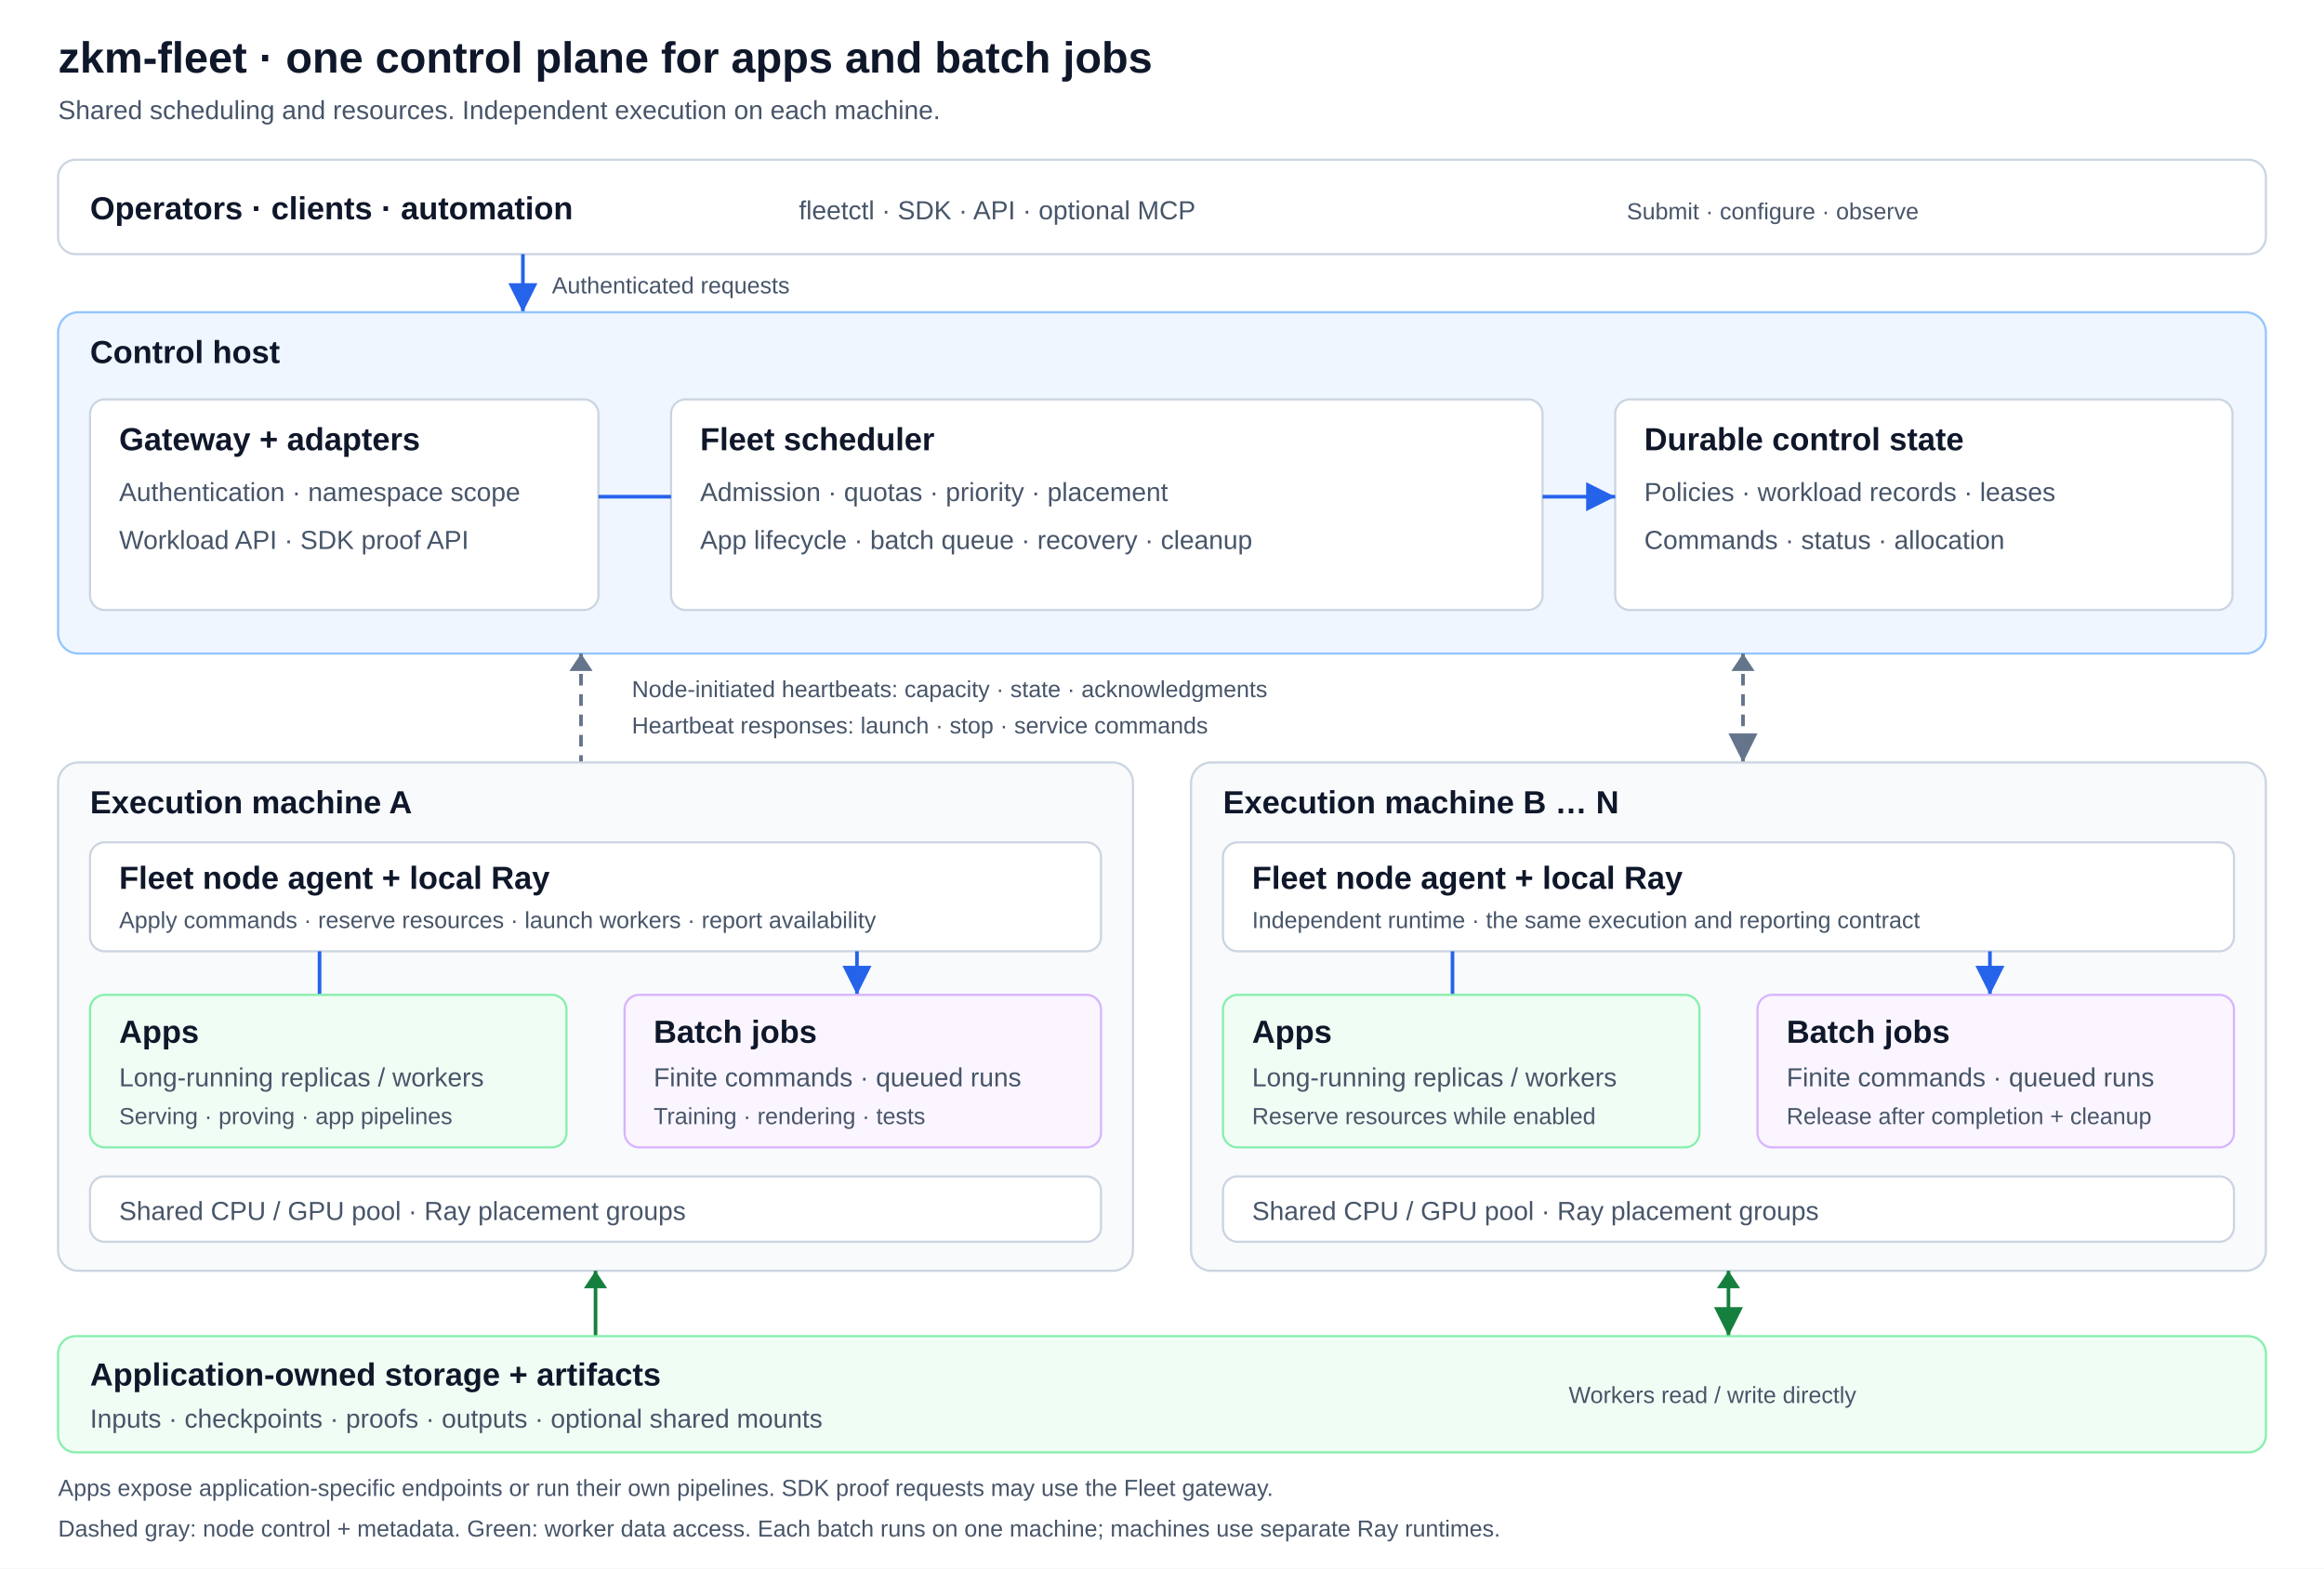
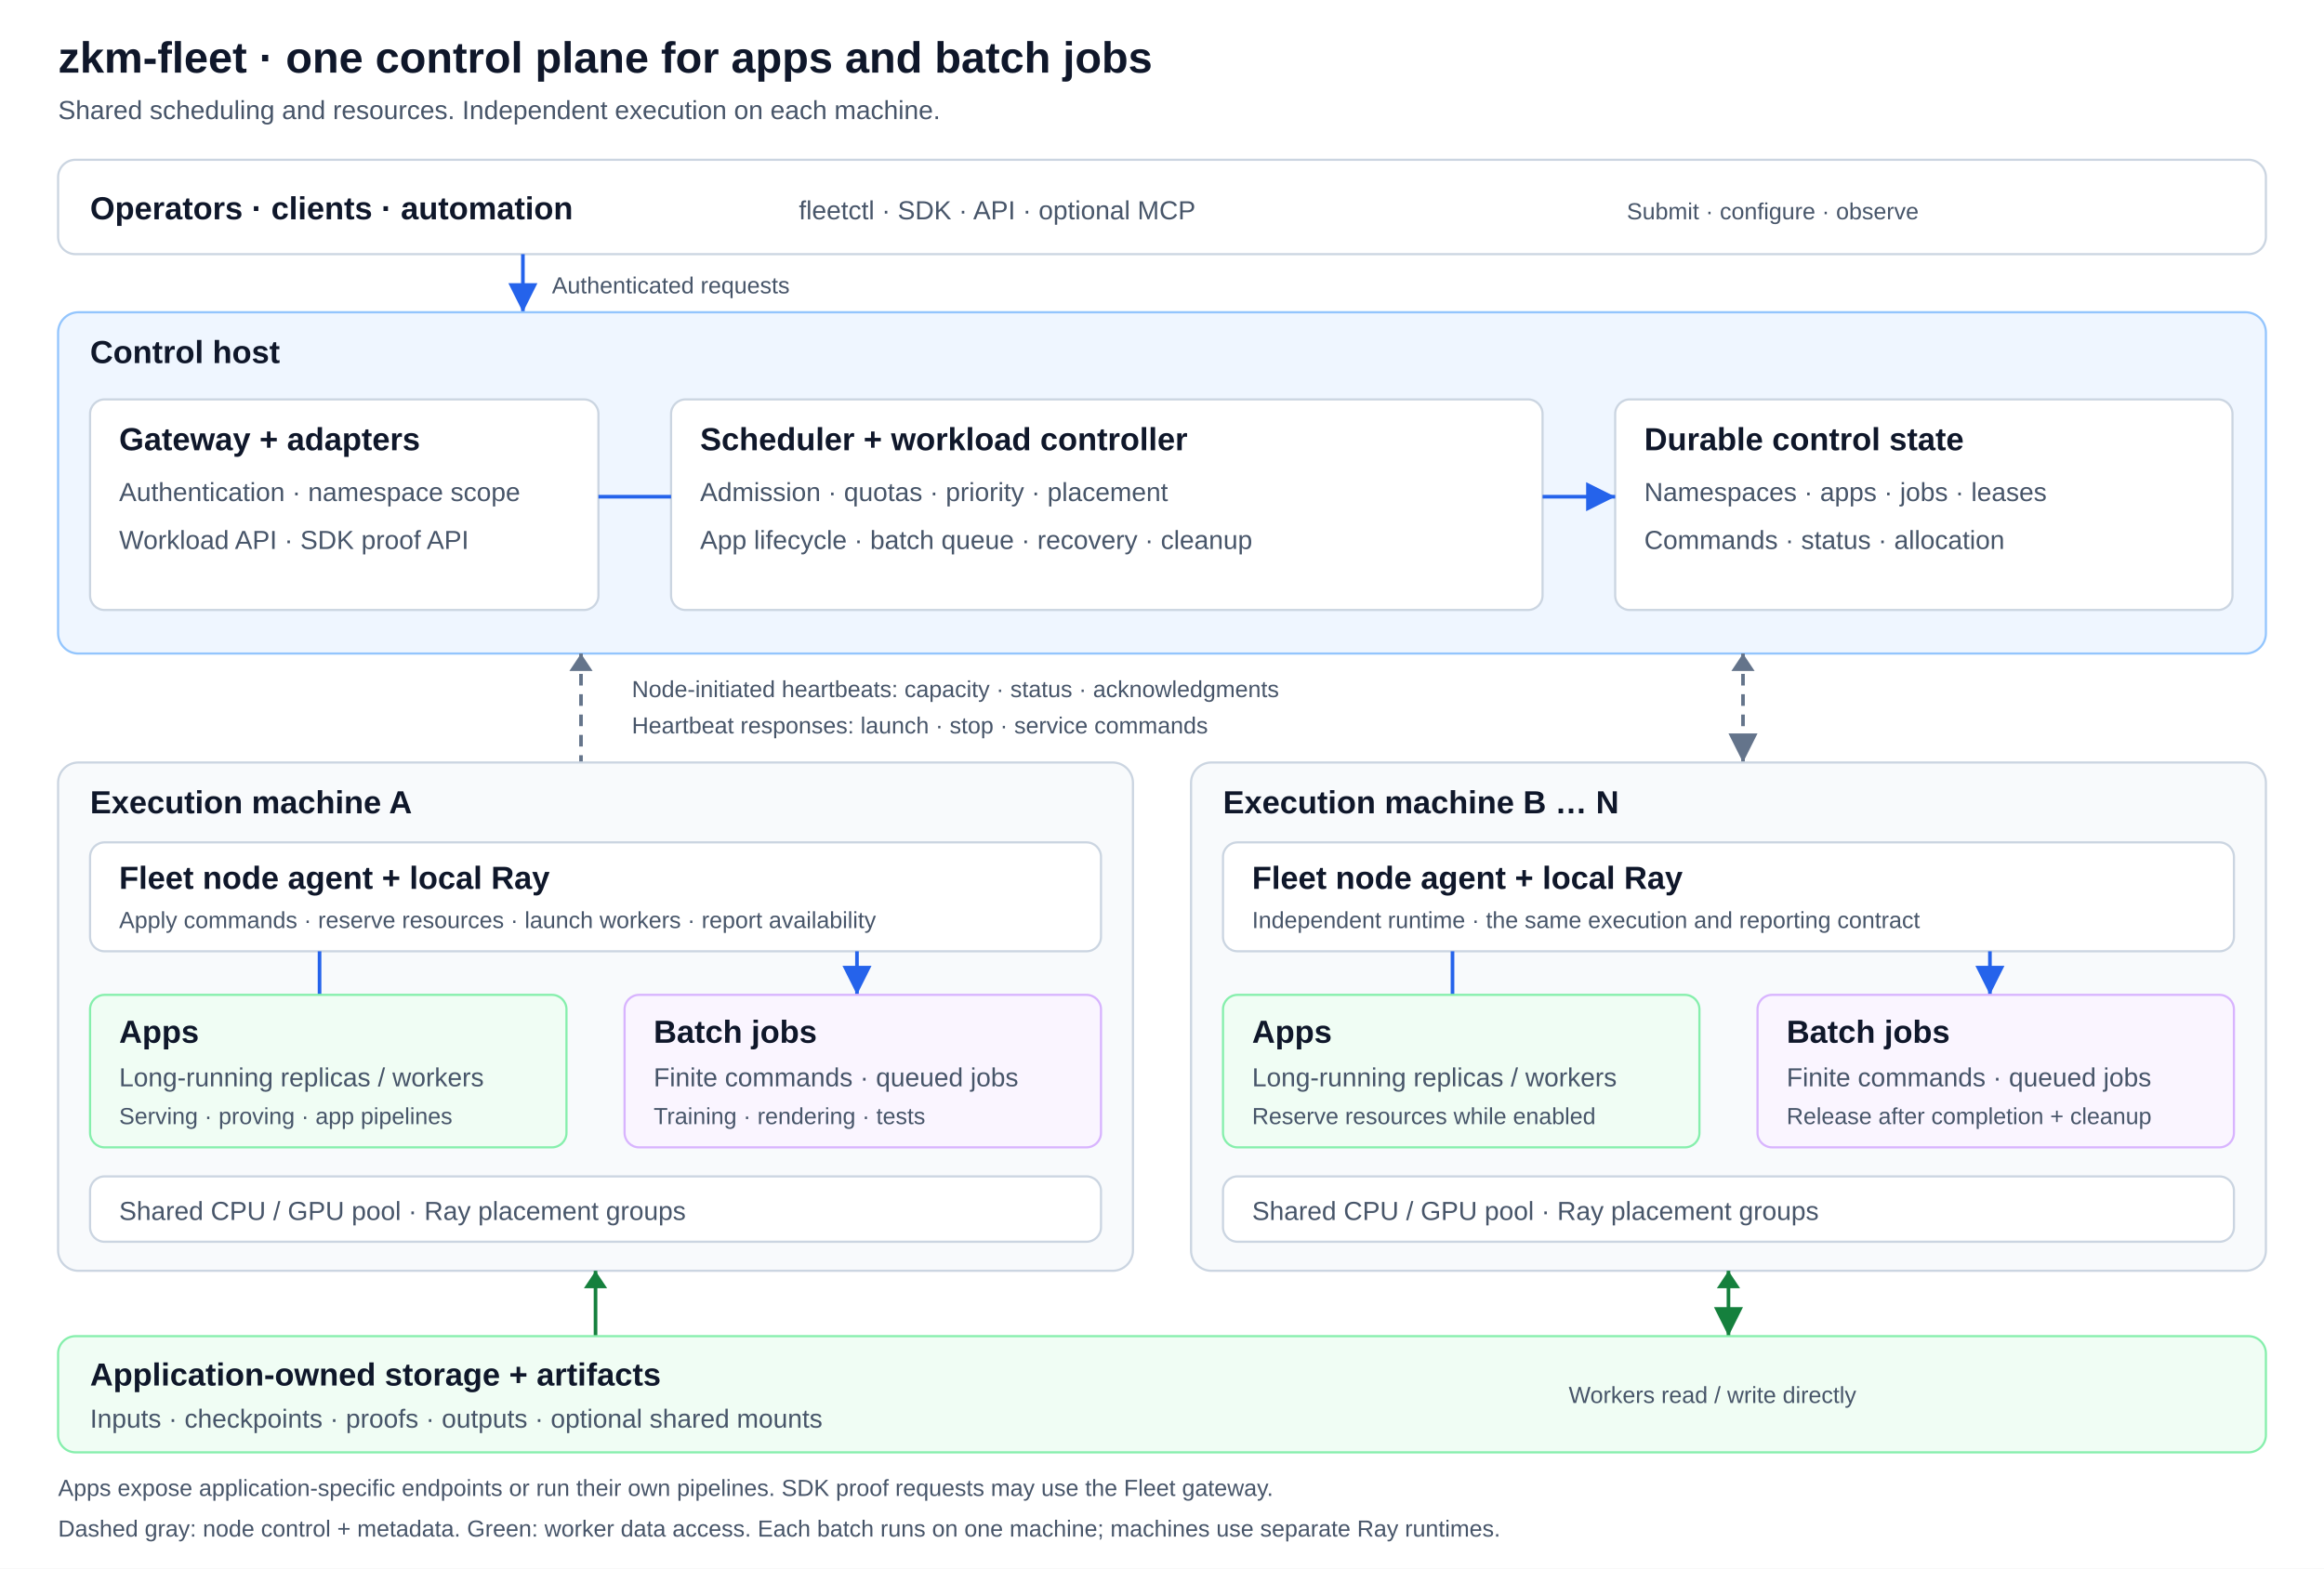
<svg xmlns="http://www.w3.org/2000/svg" width="1600" height="1080" viewBox="0 0 1600 1080" role="img" aria-labelledby="title desc">
  <defs>
    <marker id="control" markerWidth="9" markerHeight="9" refX="8" refY="4" orient="auto">
      <path d="M0 0L8 4L0 8Z" fill="#64748b" />
    </marker>
    <marker id="data" markerWidth="9" markerHeight="9" refX="8" refY="4" orient="auto">
      <path d="M0 0L8 4L0 8Z" fill="#2563eb" />
    </marker>
    <marker id="local" markerWidth="9" markerHeight="9" refX="8" refY="4" orient="auto">
      <path d="M0 0L8 4L0 8Z" fill="#15803d" />
    </marker>
  </defs>
  <style>
text{font-family:Arial,Helvetica,sans-serif;fill:#0f172a}
.title{font-size:30px;font-weight:700}.name{font-size:22px;font-weight:700}
.detail{font-size:18px;fill:#475569}.small{font-size:16px;fill:#475569}
.box{fill:#fff;stroke:#cbd5e1;stroke-width:1.5}
.control{fill:none;stroke:#64748b;stroke-width:2.5;stroke-dasharray:8 6;marker-end:url(#control)}
.data{fill:none;stroke:#2563eb;stroke-width:2.5;marker-end:url(#data)}
.local{fill:none;stroke:#15803d;stroke-width:2.5;marker-end:url(#local)}
</style>
  <rect width="1600" height="1080" fill="#fff" />
  <text x="40" y="50" class="title">zkm-fleet · one control plane for apps and batch jobs</text>
  <text x="40" y="82" class="detail">Shared scheduling and resources. Independent execution on each machine.</text>
  <rect x="40" y="110" width="1520" height="65" rx="12" class="box" />
  <text x="62" y="151" class="name">Operators · clients · automation</text>
  <text x="550" y="151" class="detail">fleetctl · SDK · API · optional MCP</text>
  <text x="1120" y="151" class="small">Submit · configure · observe</text>
  <path d="M360 175V215" class="data" />
  <text x="380" y="202" class="small">Authenticated requests</text>
  <rect x="40" y="215" width="1520" height="235" rx="14" fill="#eff6ff" stroke="#93c5fd" stroke-width="1.5" />
  <text x="62" y="250" class="name">Control host</text>
  <rect x="62" y="275" width="350" height="145" rx="10" class="box" />
  <text x="82" y="310" class="name">Gateway + adapters</text>
  <text x="82" y="345" class="detail">Authentication · namespace scope</text>
  <text x="82" y="378" class="detail">Workload API · SDK proof API</text>
  <rect x="462" y="275" width="600" height="145" rx="10" class="box" />
-   <text x="482" y="310" class="name">Fleet scheduler</text>
+   <text x="482" y="310" class="name">Scheduler + workload controller</text>
  <text x="482" y="345" class="detail">Admission · quotas · priority · placement</text>
  <text x="482" y="378" class="detail">App lifecycle · batch queue · recovery · cleanup</text>
  <rect x="1112" y="275" width="425" height="145" rx="10" class="box" />
  <text x="1132" y="310" class="name">Durable control state</text>
-   <text x="1132" y="345" class="detail">Policies · workload records · leases</text>
+   <text x="1132" y="345" class="detail">Namespaces · apps · jobs · leases</text>
  <text x="1132" y="378" class="detail">Commands · status · allocation</text>
  <path d="M412 342H462 M1062 342H1112" class="data" />
  <path d="M400 450V525 M1200 450V525" class="control" />
  <path d="M400 450L392 462H408Z M1200 450L1192 462H1208Z" fill="#64748b" />
-   <text x="435" y="480" class="small">Node-initiated heartbeats: capacity · state · acknowledgments</text>
+   <text x="435" y="480" class="small">Node-initiated heartbeats: capacity · status · acknowledgments</text>
  <text x="435" y="505" class="small">Heartbeat responses: launch · stop · service commands</text>
  <rect x="40" y="525" width="740" height="350" rx="14" fill="#f8fafc" stroke="#cbd5e1" stroke-width="1.5" />
  <text x="62" y="560" class="name">Execution machine A</text>
  <rect x="62" y="580" width="696" height="75" rx="10" class="box" />
  <text x="82" y="612" class="name">Fleet node agent + local Ray</text>
  <text x="82" y="639" class="small">Apply commands · reserve resources · launch workers · report availability</text>
  <path d="M220 655V685 M590 655V685" class="data" />
  <rect x="62" y="685" width="328" height="105" rx="10" fill="#f0fdf4" stroke="#86efac" stroke-width="1.5" />
  <text x="82" y="718" class="name">Apps</text>
  <text x="82" y="748" class="detail">Long-running replicas / workers</text>
  <text x="82" y="774" class="small">Serving · proving · app pipelines</text>
  <rect x="430" y="685" width="328" height="105" rx="10" fill="#faf5ff" stroke="#d8b4fe" stroke-width="1.5" />
  <text x="450" y="718" class="name">Batch jobs</text>
-   <text x="450" y="748" class="detail">Finite commands · queued runs</text>
+   <text x="450" y="748" class="detail">Finite commands · queued jobs</text>
  <text x="450" y="774" class="small">Training · rendering · tests</text>
  <rect x="62" y="810" width="696" height="45" rx="10" class="box" />
  <text x="82" y="840" class="detail">Shared CPU / GPU pool · Ray placement groups</text>
  <rect x="820" y="525" width="740" height="350" rx="14" fill="#f8fafc" stroke="#cbd5e1" stroke-width="1.5" />
  <text x="842" y="560" class="name">Execution machine B … N</text>
  <rect x="842" y="580" width="696" height="75" rx="10" class="box" />
  <text x="862" y="612" class="name">Fleet node agent + local Ray</text>
  <text x="862" y="639" class="small">Independent runtime · the same execution and reporting contract</text>
  <path d="M1000 655V685 M1370 655V685" class="data" />
  <rect x="842" y="685" width="328" height="105" rx="10" fill="#f0fdf4" stroke="#86efac" stroke-width="1.5" />
  <text x="862" y="718" class="name">Apps</text>
  <text x="862" y="748" class="detail">Long-running replicas / workers</text>
  <text x="862" y="774" class="small">Reserve resources while enabled</text>
  <rect x="1210" y="685" width="328" height="105" rx="10" fill="#faf5ff" stroke="#d8b4fe" stroke-width="1.5" />
  <text x="1230" y="718" class="name">Batch jobs</text>
-   <text x="1230" y="748" class="detail">Finite commands · queued runs</text>
+   <text x="1230" y="748" class="detail">Finite commands · queued jobs</text>
  <text x="1230" y="774" class="small">Release after completion + cleanup</text>
  <rect x="842" y="810" width="696" height="45" rx="10" class="box" />
  <text x="862" y="840" class="detail">Shared CPU / GPU pool · Ray placement groups</text>
  <path d="M410 875V920 M1190 875V920" class="local" />
  <path d="M410 875L402 887H418Z M1190 875L1182 887H1198Z" fill="#15803d" />
  <rect x="40" y="920" width="1520" height="80" rx="12" fill="#f0fdf4" stroke="#86efac" stroke-width="1.5" />
  <text x="62" y="954" class="name">Application-owned storage + artifacts</text>
  <text x="62" y="983" class="detail">Inputs · checkpoints · proofs · outputs · optional shared mounts</text>
  <text x="1080" y="966" class="small">Workers read / write directly</text>
  <text x="40" y="1030" class="small">Apps expose application-specific endpoints or run their own pipelines. SDK proof requests may use the Fleet gateway.</text>
  <text x="40" y="1058" class="small">Dashed gray: node control + metadata. Green: worker data access. Each batch runs on one machine; machines use separate Ray runtimes.</text>
</svg>
